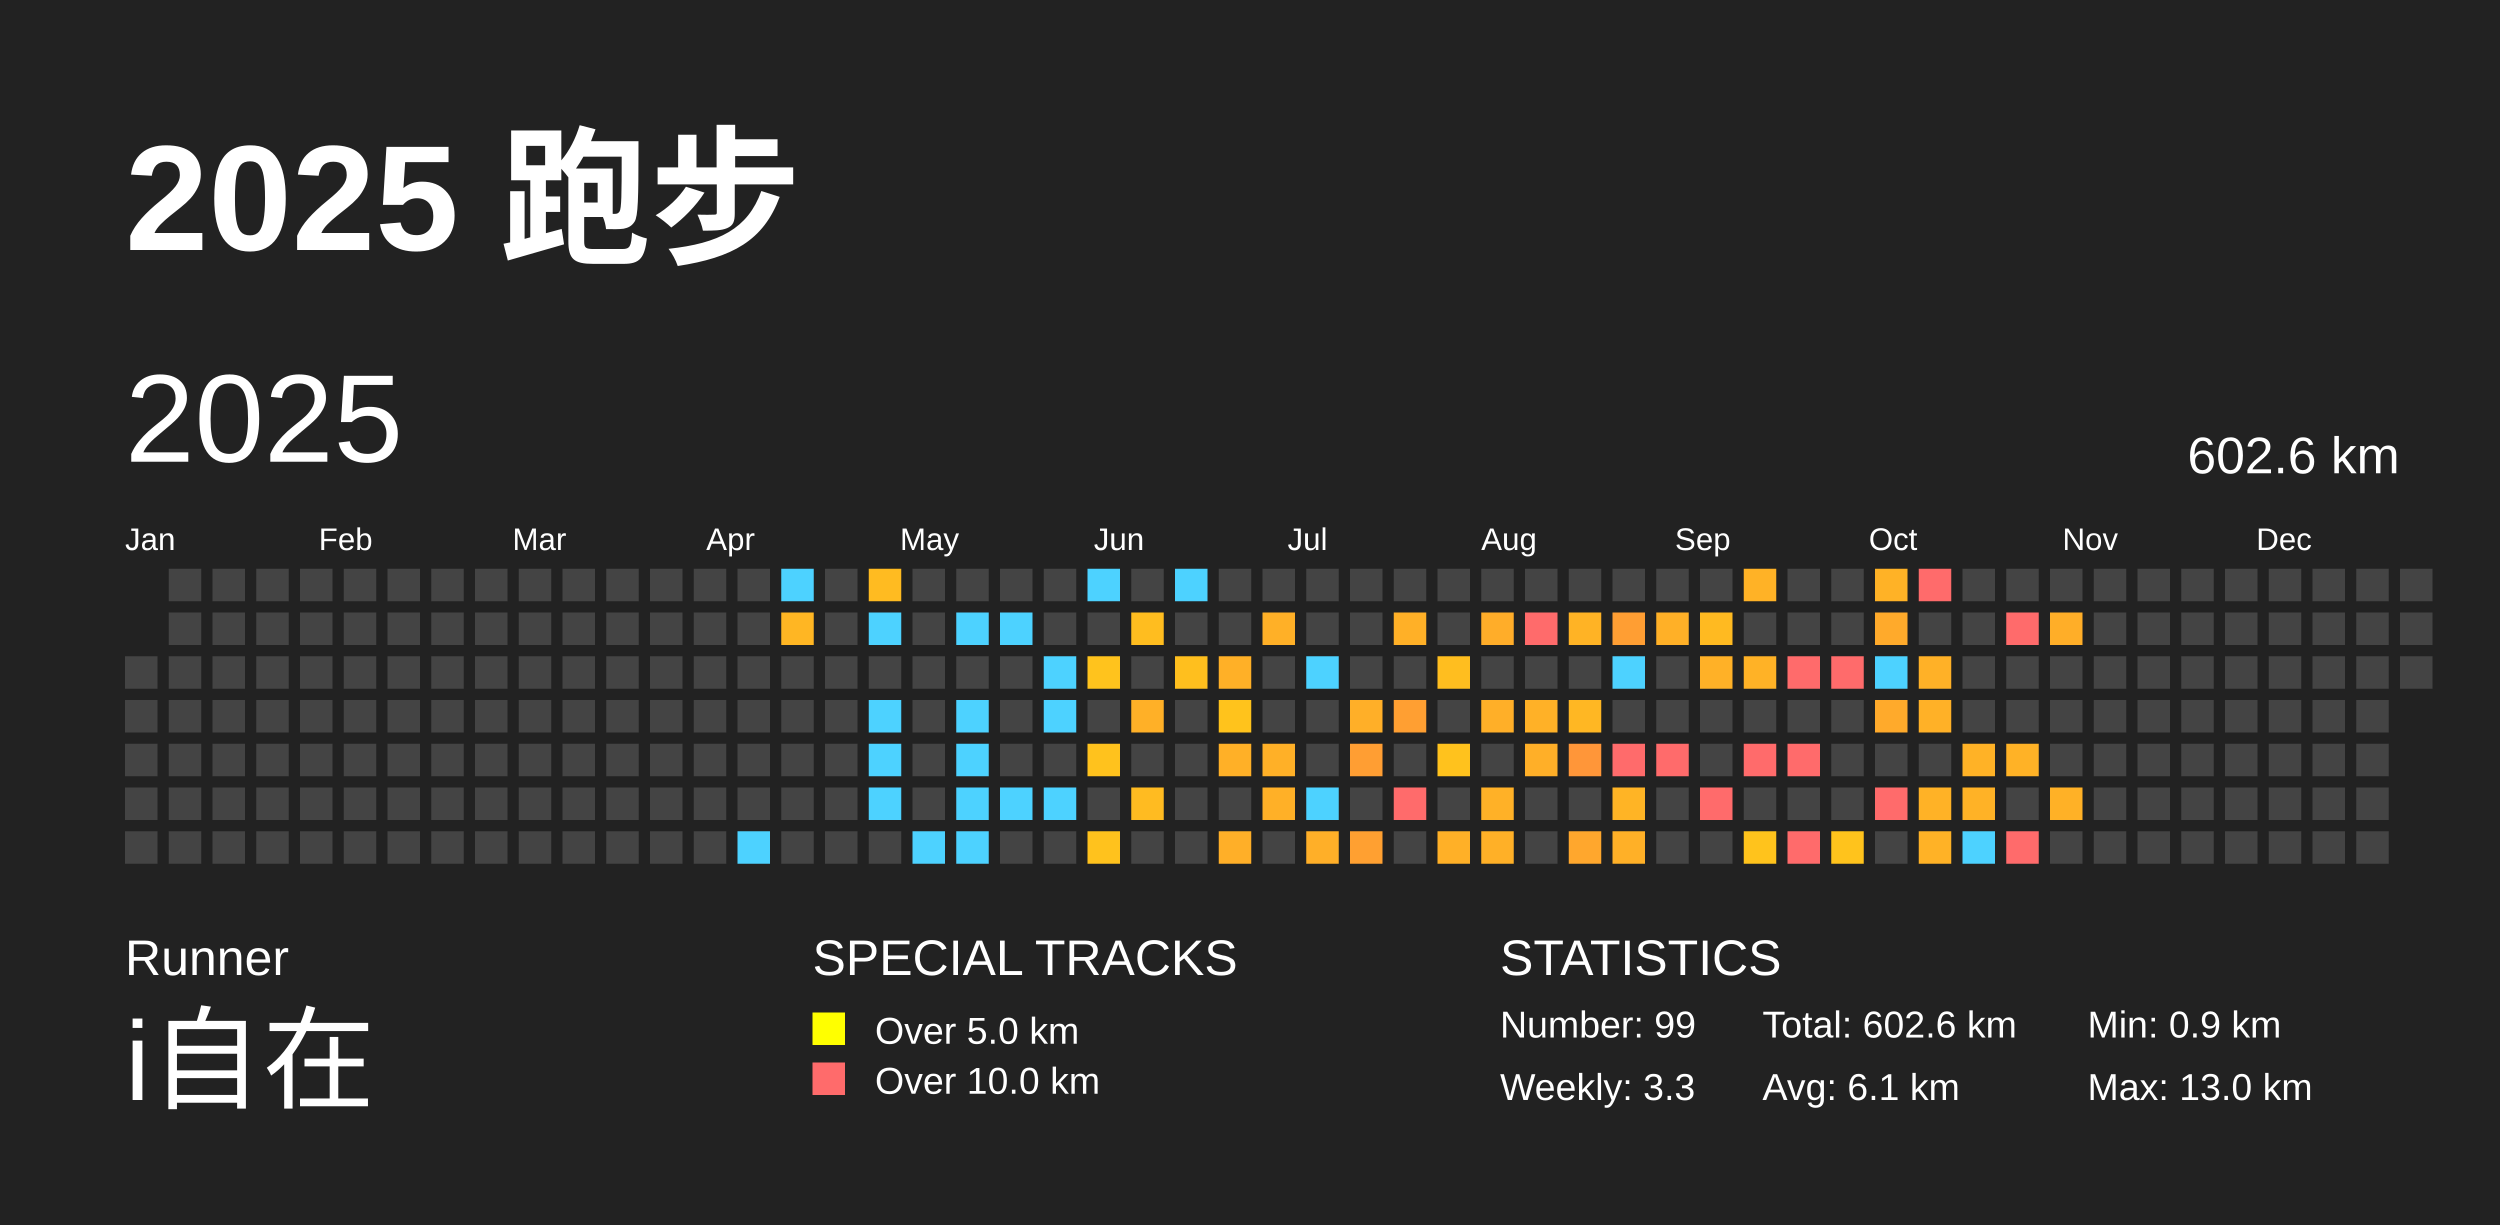
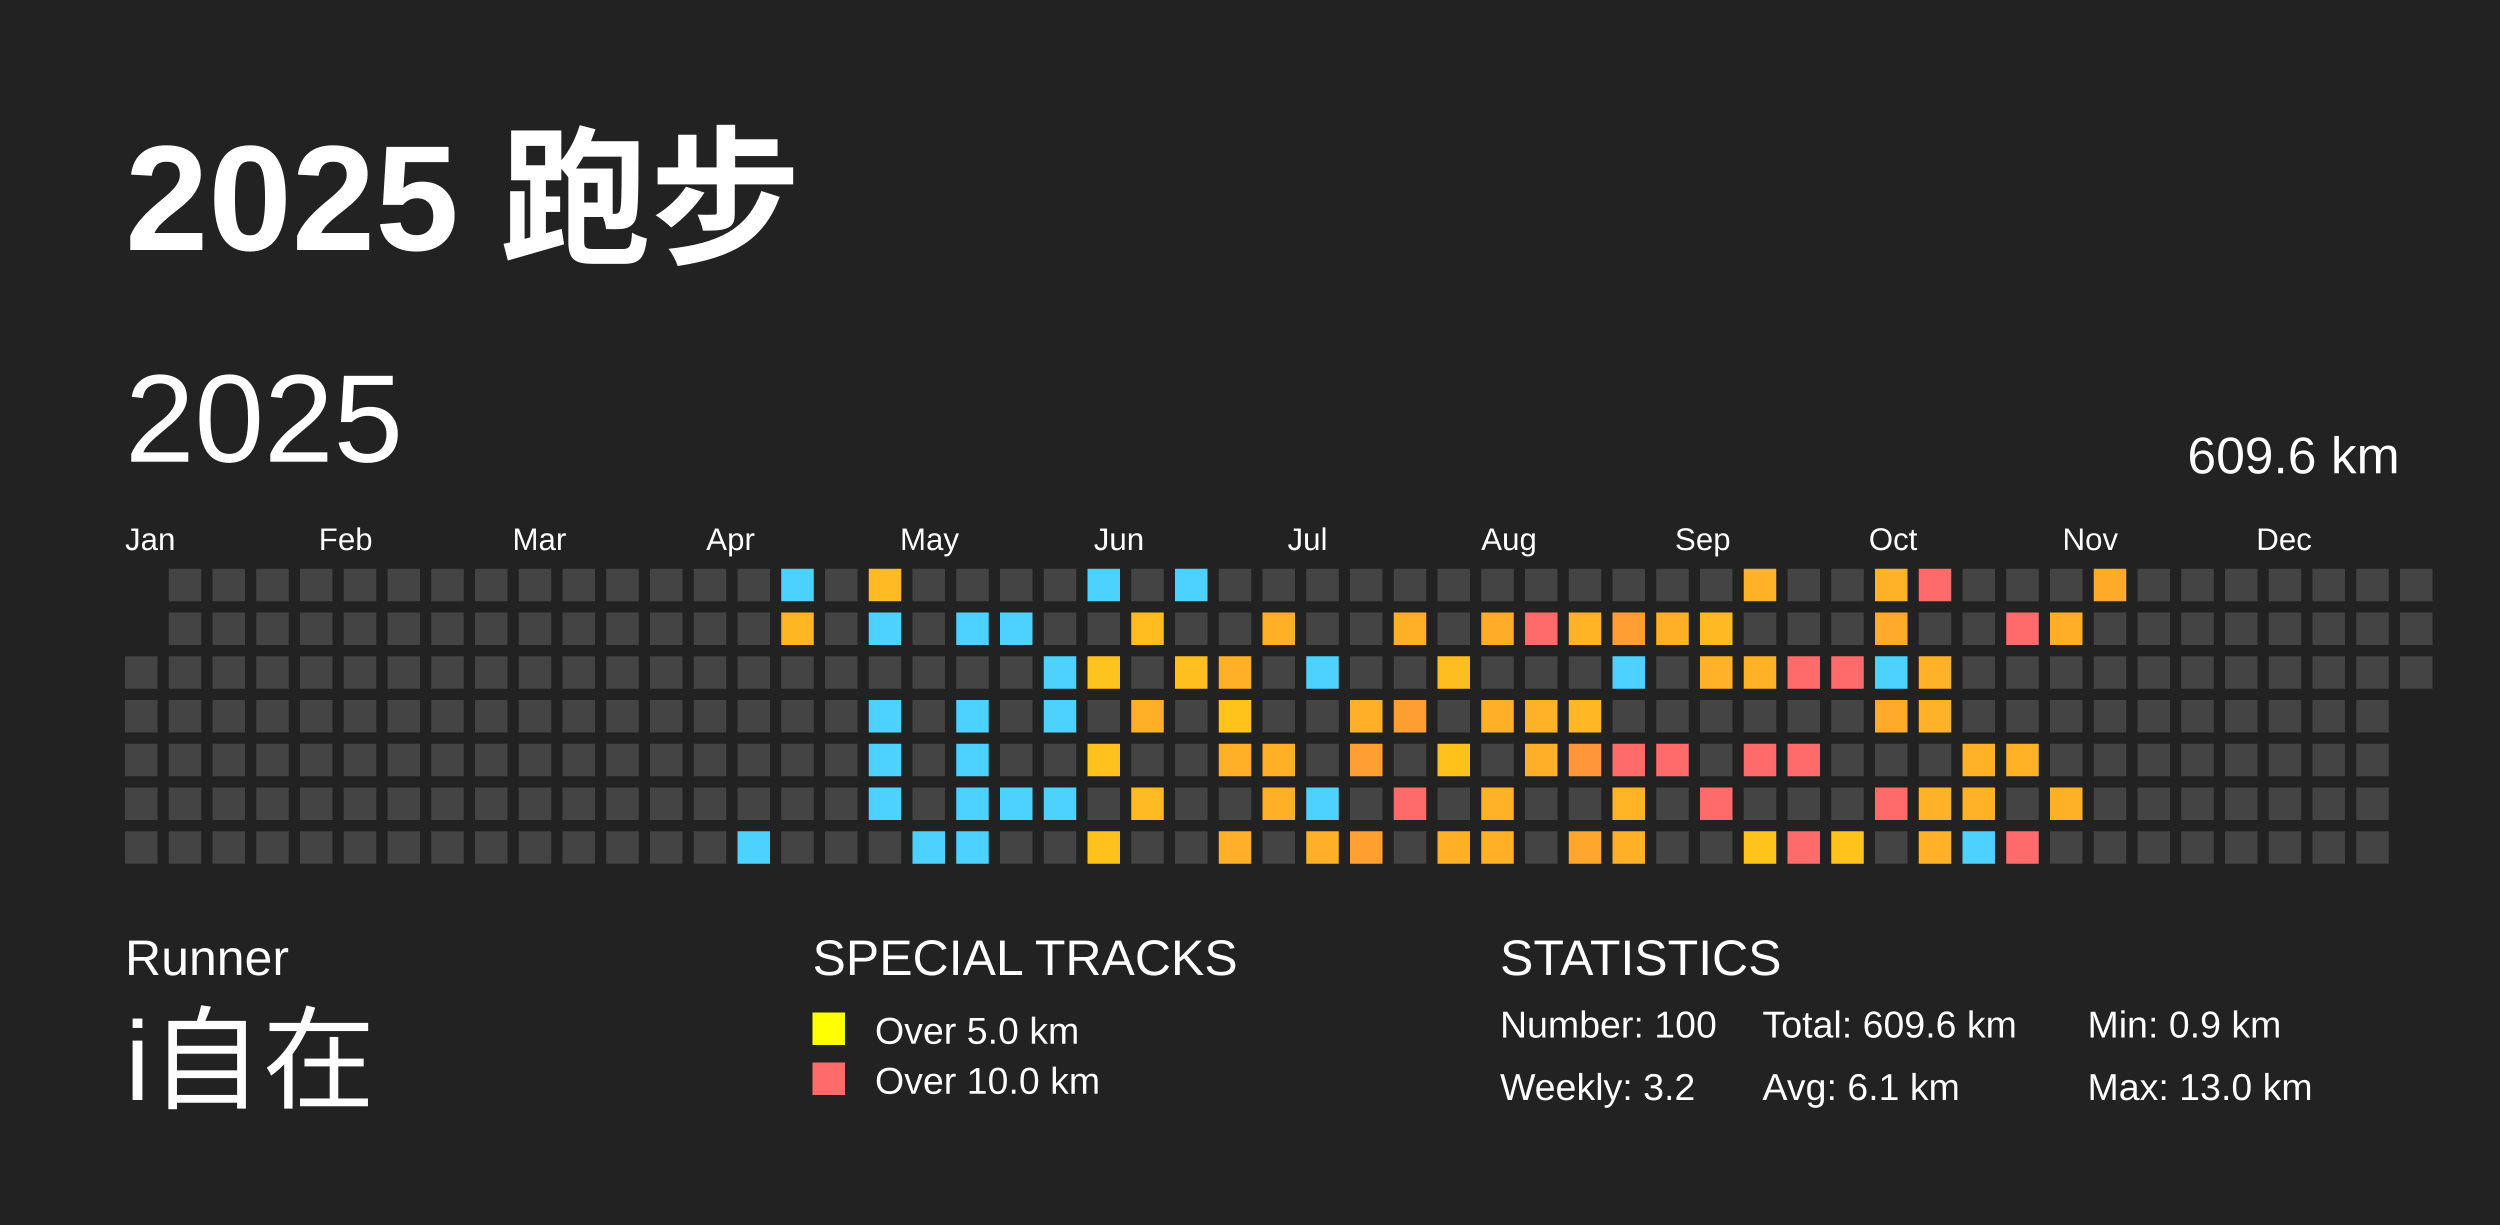
<svg xmlns="http://www.w3.org/2000/svg" baseProfile="full" height="98mm" version="1.1" viewBox="0,0,200,98" width="200mm">
  <defs />
  <rect fill="#222222" height="98" width="200" x="0" y="0" />
  <text fill="#FFFFFF" style="font-size:12px; font-family:Arial; font-weight:bold;" x="10" y="20">2025 跑步</text>
  <text fill="#FFFFFF" style="font-size:4px; font-family:Arial" x="10" y="78">Runner</text>
  <text fill="#FFFFFF" style="font-size:9px; font-family:Arial" x="10" y="88">i自在</text>
  <text fill="#FFFFFF" style="font-size:4px; font-family:Arial" x="65" y="78">SPECIAL TRACKS</text>
  <rect fill="#FFFF00" height="2.6" width="2.6" x="65" y="81" />
  <text fill="#FFFFFF" style="font-size:3px; font-family:Arial" x="70" y="83.5">Over 5.0 km</text>
  <rect fill="#FF6B6B" height="2.6" width="2.6" x="65" y="85" />
  <text fill="#FFFFFF" style="font-size:3px; font-family:Arial" x="70" y="87.5">Over 10.0 km</text>
  <text fill="#FFFFFF" style="font-size:4px; font-family:Arial" x="120" y="78">STATISTICS</text>
-   <text fill="#FFFFFF" style="font-size:3px; font-family:Arial" x="120" y="83">Number: 99</text>
-   <text fill="#FFFFFF" style="font-size:3px; font-family:Arial" x="120" y="88">Weekly: 3.3</text>
-   <text fill="#FFFFFF" style="font-size:3px; font-family:Arial" x="141" y="83">Total: 602.6 km</text>
+   <text fill="#FFFFFF" style="font-size:3px; font-family:Arial" x="120" y="83">Number: 100</text>
+   <text fill="#FFFFFF" style="font-size:3px; font-family:Arial" x="120" y="88">Weekly: 3.2</text>
+   <text fill="#FFFFFF" style="font-size:3px; font-family:Arial" x="141" y="83">Total: 609.6 km</text>
  <text fill="#FFFFFF" style="font-size:3px; font-family:Arial" x="141" y="88">Avg: 6.1 km</text>
  <text fill="#FFFFFF" style="font-size:3px; font-family:Arial" x="167" y="83">Min: 0.9 km</text>
  <text fill="#FFFFFF" style="font-size:3px; font-family:Arial" x="167" y="88">Max: 13.0 km</text>
  <text dominant-baseline="hanging" fill="#FFFFFF" style="font-size:10.0px; font-family:Arial;" x="10" y="30">2025</text>
-   <text dominant-baseline="hanging" fill="#FFFFFF" style="font-size:4.125px; font-family:Arial;" x="175" y="35">602.6 km</text>
+   <text dominant-baseline="hanging" fill="#FFFFFF" style="font-size:4.125px; font-family:Arial;" x="175" y="35">609.6 km</text>
  <text fill="#FFFFFF" style="font-size:2.5px; font-family:Arial" x="10.0" y="44">Jan</text>
  <text fill="#FFFFFF" style="font-size:2.5px; font-family:Arial" x="25.5" y="44">Feb</text>
  <text fill="#FFFFFF" style="font-size:2.5px; font-family:Arial" x="41.0" y="44">Mar</text>
  <text fill="#FFFFFF" style="font-size:2.5px; font-family:Arial" x="56.5" y="44">Apr</text>
  <text fill="#FFFFFF" style="font-size:2.5px; font-family:Arial" x="72.0" y="44">May</text>
  <text fill="#FFFFFF" style="font-size:2.5px; font-family:Arial" x="87.5" y="44">Jun</text>
  <text fill="#FFFFFF" style="font-size:2.5px; font-family:Arial" x="103.0" y="44">Jul</text>
  <text fill="#FFFFFF" style="font-size:2.5px; font-family:Arial" x="118.5" y="44">Aug</text>
  <text fill="#FFFFFF" style="font-size:2.5px; font-family:Arial" x="134.0" y="44">Sep</text>
  <text fill="#FFFFFF" style="font-size:2.5px; font-family:Arial" x="149.5" y="44">Oct</text>
  <text fill="#FFFFFF" style="font-size:2.5px; font-family:Arial" x="165.0" y="44">Nov</text>
  <text fill="#FFFFFF" style="font-size:2.5px; font-family:Arial" x="180.5" y="44">Dec</text>
  <rect fill="#444444" height="2.6" width="2.6" x="10.0" y="52.5" />
  <rect fill="#444444" height="2.6" width="2.6" x="10.0" y="56.0" />
  <rect fill="#444444" height="2.6" width="2.6" x="10.0" y="59.5" />
  <rect fill="#444444" height="2.6" width="2.6" x="10.0" y="63.0" />
  <rect fill="#444444" height="2.6" width="2.6" x="10.0" y="66.5" />
  <rect fill="#444444" height="2.6" width="2.6" x="13.5" y="45.5" />
  <rect fill="#444444" height="2.6" width="2.6" x="13.5" y="49.0" />
  <rect fill="#444444" height="2.6" width="2.6" x="13.5" y="52.5" />
  <rect fill="#444444" height="2.6" width="2.6" x="13.5" y="56.0" />
  <rect fill="#444444" height="2.6" width="2.6" x="13.5" y="59.5" />
  <rect fill="#444444" height="2.6" width="2.6" x="13.5" y="63.0" />
  <rect fill="#444444" height="2.6" width="2.6" x="13.5" y="66.5" />
  <rect fill="#444444" height="2.6" width="2.6" x="17.0" y="45.5" />
  <rect fill="#444444" height="2.6" width="2.6" x="17.0" y="49.0" />
  <rect fill="#444444" height="2.6" width="2.6" x="17.0" y="52.5" />
  <rect fill="#444444" height="2.6" width="2.6" x="17.0" y="56.0" />
  <rect fill="#444444" height="2.6" width="2.6" x="17.0" y="59.5" />
  <rect fill="#444444" height="2.6" width="2.6" x="17.0" y="63.0" />
  <rect fill="#444444" height="2.6" width="2.6" x="17.0" y="66.5" />
  <rect fill="#444444" height="2.6" width="2.6" x="20.5" y="45.5" />
  <rect fill="#444444" height="2.6" width="2.6" x="20.5" y="49.0" />
  <rect fill="#444444" height="2.6" width="2.6" x="20.5" y="52.5" />
  <rect fill="#444444" height="2.6" width="2.6" x="20.5" y="56.0" />
  <rect fill="#444444" height="2.6" width="2.6" x="20.5" y="59.5" />
  <rect fill="#444444" height="2.6" width="2.6" x="20.5" y="63.0" />
  <rect fill="#444444" height="2.6" width="2.6" x="20.5" y="66.5" />
  <rect fill="#444444" height="2.6" width="2.6" x="24.0" y="45.5" />
  <rect fill="#444444" height="2.6" width="2.6" x="24.0" y="49.0" />
  <rect fill="#444444" height="2.6" width="2.6" x="24.0" y="52.5" />
  <rect fill="#444444" height="2.6" width="2.6" x="24.0" y="56.0" />
  <rect fill="#444444" height="2.6" width="2.6" x="24.0" y="59.5" />
  <rect fill="#444444" height="2.6" width="2.6" x="24.0" y="63.0" />
  <rect fill="#444444" height="2.6" width="2.6" x="24.0" y="66.5" />
  <rect fill="#444444" height="2.6" width="2.6" x="27.5" y="45.5" />
  <rect fill="#444444" height="2.6" width="2.6" x="27.5" y="49.0" />
  <rect fill="#444444" height="2.6" width="2.6" x="27.5" y="52.5" />
  <rect fill="#444444" height="2.6" width="2.6" x="27.5" y="56.0" />
  <rect fill="#444444" height="2.6" width="2.6" x="27.5" y="59.5" />
  <rect fill="#444444" height="2.6" width="2.6" x="27.5" y="63.0" />
  <rect fill="#444444" height="2.6" width="2.6" x="27.5" y="66.5" />
  <rect fill="#444444" height="2.6" width="2.6" x="31.0" y="45.5" />
  <rect fill="#444444" height="2.6" width="2.6" x="31.0" y="49.0" />
  <rect fill="#444444" height="2.6" width="2.6" x="31.0" y="52.5" />
  <rect fill="#444444" height="2.6" width="2.6" x="31.0" y="56.0" />
  <rect fill="#444444" height="2.6" width="2.6" x="31.0" y="59.5" />
  <rect fill="#444444" height="2.6" width="2.6" x="31.0" y="63.0" />
  <rect fill="#444444" height="2.6" width="2.6" x="31.0" y="66.5" />
  <rect fill="#444444" height="2.6" width="2.6" x="34.5" y="45.5" />
  <rect fill="#444444" height="2.6" width="2.6" x="34.5" y="49.0" />
  <rect fill="#444444" height="2.6" width="2.6" x="34.5" y="52.5" />
  <rect fill="#444444" height="2.6" width="2.6" x="34.5" y="56.0" />
  <rect fill="#444444" height="2.6" width="2.6" x="34.5" y="59.5" />
  <rect fill="#444444" height="2.6" width="2.6" x="34.5" y="63.0" />
  <rect fill="#444444" height="2.6" width="2.6" x="34.5" y="66.5" />
  <rect fill="#444444" height="2.6" width="2.6" x="38.0" y="45.5" />
  <rect fill="#444444" height="2.6" width="2.6" x="38.0" y="49.0" />
  <rect fill="#444444" height="2.6" width="2.6" x="38.0" y="52.5" />
  <rect fill="#444444" height="2.6" width="2.6" x="38.0" y="56.0" />
  <rect fill="#444444" height="2.6" width="2.6" x="38.0" y="59.5" />
  <rect fill="#444444" height="2.6" width="2.6" x="38.0" y="63.0" />
  <rect fill="#444444" height="2.6" width="2.6" x="38.0" y="66.5" />
  <rect fill="#444444" height="2.6" width="2.6" x="41.5" y="45.5" />
  <rect fill="#444444" height="2.6" width="2.6" x="41.5" y="49.0" />
  <rect fill="#444444" height="2.6" width="2.6" x="41.5" y="52.5" />
  <rect fill="#444444" height="2.6" width="2.6" x="41.5" y="56.0" />
  <rect fill="#444444" height="2.6" width="2.6" x="41.5" y="59.5" />
  <rect fill="#444444" height="2.6" width="2.6" x="41.5" y="63.0" />
  <rect fill="#444444" height="2.6" width="2.6" x="41.5" y="66.5" />
  <rect fill="#444444" height="2.6" width="2.6" x="45.0" y="45.5" />
  <rect fill="#444444" height="2.6" width="2.6" x="45.0" y="49.0" />
  <rect fill="#444444" height="2.6" width="2.6" x="45.0" y="52.5" />
  <rect fill="#444444" height="2.6" width="2.6" x="45.0" y="56.0" />
  <rect fill="#444444" height="2.6" width="2.6" x="45.0" y="59.5" />
  <rect fill="#444444" height="2.6" width="2.6" x="45.0" y="63.0" />
  <rect fill="#444444" height="2.6" width="2.6" x="45.0" y="66.5" />
  <rect fill="#444444" height="2.6" width="2.6" x="48.5" y="45.5" />
  <rect fill="#444444" height="2.6" width="2.6" x="48.5" y="49.0" />
  <rect fill="#444444" height="2.6" width="2.6" x="48.5" y="52.5" />
  <rect fill="#444444" height="2.6" width="2.6" x="48.5" y="56.0" />
  <rect fill="#444444" height="2.6" width="2.6" x="48.5" y="59.5" />
  <rect fill="#444444" height="2.6" width="2.6" x="48.5" y="63.0" />
  <rect fill="#444444" height="2.6" width="2.6" x="48.5" y="66.5" />
  <rect fill="#444444" height="2.6" width="2.6" x="52.0" y="45.5" />
  <rect fill="#444444" height="2.6" width="2.6" x="52.0" y="49.0" />
  <rect fill="#444444" height="2.6" width="2.6" x="52.0" y="52.5" />
  <rect fill="#444444" height="2.6" width="2.6" x="52.0" y="56.0" />
  <rect fill="#444444" height="2.6" width="2.6" x="52.0" y="59.5" />
  <rect fill="#444444" height="2.6" width="2.6" x="52.0" y="63.0" />
  <rect fill="#444444" height="2.6" width="2.6" x="52.0" y="66.5" />
  <rect fill="#444444" height="2.6" width="2.6" x="55.5" y="45.5" />
  <rect fill="#444444" height="2.6" width="2.6" x="55.5" y="49.0" />
  <rect fill="#444444" height="2.6" width="2.6" x="55.5" y="52.5" />
  <rect fill="#444444" height="2.6" width="2.6" x="55.5" y="56.0" />
  <rect fill="#444444" height="2.6" width="2.6" x="55.5" y="59.5" />
  <rect fill="#444444" height="2.6" width="2.6" x="55.5" y="63.0" />
  <rect fill="#444444" height="2.6" width="2.6" x="55.5" y="66.5" />
  <rect fill="#444444" height="2.6" width="2.6" x="59.0" y="45.5" />
  <rect fill="#444444" height="2.6" width="2.6" x="59.0" y="49.0" />
  <rect fill="#444444" height="2.6" width="2.6" x="59.0" y="52.5" />
  <rect fill="#444444" height="2.6" width="2.6" x="59.0" y="56.0" />
  <rect fill="#444444" height="2.6" width="2.6" x="59.0" y="59.5" />
  <rect fill="#444444" height="2.6" width="2.6" x="59.0" y="63.0" />
  <rect fill="#4dd2ff" height="2.6" width="2.6" x="59.0" y="66.5" />
  <rect fill="#4dd2ff" height="2.6" width="2.6" x="62.5" y="45.5" />
  <rect fill="#ffb623" height="2.6" width="2.6" x="62.5" y="49.0" />
  <rect fill="#444444" height="2.6" width="2.6" x="62.5" y="52.5" />
  <rect fill="#444444" height="2.6" width="2.6" x="62.5" y="56.0" />
  <rect fill="#444444" height="2.6" width="2.6" x="62.5" y="59.5" />
  <rect fill="#444444" height="2.6" width="2.6" x="62.5" y="63.0" />
  <rect fill="#444444" height="2.6" width="2.6" x="62.5" y="66.5" />
  <rect fill="#444444" height="2.6" width="2.6" x="66.0" y="45.5" />
  <rect fill="#444444" height="2.6" width="2.6" x="66.0" y="49.0" />
  <rect fill="#444444" height="2.6" width="2.6" x="66.0" y="52.5" />
  <rect fill="#444444" height="2.6" width="2.6" x="66.0" y="56.0" />
  <rect fill="#444444" height="2.6" width="2.6" x="66.0" y="59.5" />
  <rect fill="#444444" height="2.6" width="2.6" x="66.0" y="63.0" />
  <rect fill="#444444" height="2.6" width="2.6" x="66.0" y="66.5" />
  <rect fill="#ffbb21" height="2.6" width="2.6" x="69.5" y="45.5" />
  <rect fill="#4dd2ff" height="2.6" width="2.6" x="69.5" y="49.0" />
  <rect fill="#444444" height="2.6" width="2.6" x="69.5" y="52.5" />
  <rect fill="#4dd2ff" height="2.6" width="2.6" x="69.5" y="56.0" />
  <rect fill="#4dd2ff" height="2.6" width="2.6" x="69.5" y="59.5" />
  <rect fill="#4dd2ff" height="2.6" width="2.6" x="69.5" y="63.0" />
  <rect fill="#444444" height="2.6" width="2.6" x="69.5" y="66.5" />
  <rect fill="#444444" height="2.6" width="2.6" x="73.0" y="45.5" />
  <rect fill="#444444" height="2.6" width="2.6" x="73.0" y="49.0" />
  <rect fill="#444444" height="2.6" width="2.6" x="73.0" y="52.5" />
  <rect fill="#444444" height="2.6" width="2.6" x="73.0" y="56.0" />
  <rect fill="#444444" height="2.6" width="2.6" x="73.0" y="59.5" />
  <rect fill="#444444" height="2.6" width="2.6" x="73.0" y="63.0" />
  <rect fill="#4dd2ff" height="2.6" width="2.6" x="73.0" y="66.5" />
  <rect fill="#444444" height="2.6" width="2.6" x="76.5" y="45.5" />
  <rect fill="#4dd2ff" height="2.6" width="2.6" x="76.5" y="49.0" />
  <rect fill="#444444" height="2.6" width="2.6" x="76.5" y="52.5" />
  <rect fill="#4dd2ff" height="2.6" width="2.6" x="76.5" y="56.0" />
  <rect fill="#4dd2ff" height="2.6" width="2.6" x="76.5" y="59.5" />
  <rect fill="#4dd2ff" height="2.6" width="2.6" x="76.5" y="63.0" />
  <rect fill="#4dd2ff" height="2.6" width="2.6" x="76.5" y="66.5" />
  <rect fill="#444444" height="2.6" width="2.6" x="80.0" y="45.5" />
  <rect fill="#4dd2ff" height="2.6" width="2.6" x="80.0" y="49.0" />
  <rect fill="#444444" height="2.6" width="2.6" x="80.0" y="52.5" />
  <rect fill="#444444" height="2.6" width="2.6" x="80.0" y="56.0" />
  <rect fill="#444444" height="2.6" width="2.6" x="80.0" y="59.5" />
  <rect fill="#4dd2ff" height="2.6" width="2.6" x="80.0" y="63.0" />
  <rect fill="#444444" height="2.6" width="2.6" x="80.0" y="66.5" />
  <rect fill="#444444" height="2.6" width="2.6" x="83.5" y="45.5" />
  <rect fill="#444444" height="2.6" width="2.6" x="83.5" y="49.0" />
  <rect fill="#4dd2ff" height="2.6" width="2.6" x="83.5" y="52.5" />
  <rect fill="#4dd2ff" height="2.6" width="2.6" x="83.5" y="56.0" />
  <rect fill="#444444" height="2.6" width="2.6" x="83.5" y="59.5" />
  <rect fill="#4dd2ff" height="2.6" width="2.6" x="83.5" y="63.0" />
  <rect fill="#444444" height="2.6" width="2.6" x="83.5" y="66.5" />
  <rect fill="#4dd2ff" height="2.6" width="2.6" x="87.0" y="45.5" />
  <rect fill="#444444" height="2.6" width="2.6" x="87.0" y="49.0" />
  <rect fill="#ffc31d" height="2.6" width="2.6" x="87.0" y="52.5" />
  <rect fill="#444444" height="2.6" width="2.6" x="87.0" y="56.0" />
  <rect fill="#ffc21d" height="2.6" width="2.6" x="87.0" y="59.5" />
  <rect fill="#444444" height="2.6" width="2.6" x="87.0" y="63.0" />
  <rect fill="#ffc21d" height="2.6" width="2.6" x="87.0" y="66.5" />
  <rect fill="#444444" height="2.6" width="2.6" x="90.5" y="45.5" />
  <rect fill="#ffbd1f" height="2.6" width="2.6" x="90.5" y="49.0" />
  <rect fill="#444444" height="2.6" width="2.6" x="90.5" y="52.5" />
  <rect fill="#ffb027" height="2.6" width="2.6" x="90.5" y="56.0" />
  <rect fill="#444444" height="2.6" width="2.6" x="90.5" y="59.5" />
  <rect fill="#ffbb21" height="2.6" width="2.6" x="90.5" y="63.0" />
  <rect fill="#444444" height="2.6" width="2.6" x="90.5" y="66.5" />
  <rect fill="#4dd2ff" height="2.6" width="2.6" x="94.0" y="45.5" />
  <rect fill="#444444" height="2.6" width="2.6" x="94.0" y="49.0" />
  <rect fill="#ffbf1e" height="2.6" width="2.6" x="94.0" y="52.5" />
  <rect fill="#444444" height="2.6" width="2.6" x="94.0" y="56.0" />
  <rect fill="#444444" height="2.6" width="2.6" x="94.0" y="59.5" />
  <rect fill="#444444" height="2.6" width="2.6" x="94.0" y="63.0" />
  <rect fill="#444444" height="2.6" width="2.6" x="94.0" y="66.5" />
  <rect fill="#444444" height="2.6" width="2.6" x="97.5" y="45.5" />
  <rect fill="#444444" height="2.6" width="2.6" x="97.5" y="49.0" />
  <rect fill="#ffb027" height="2.6" width="2.6" x="97.5" y="52.5" />
  <rect fill="#ffc31c" height="2.6" width="2.6" x="97.5" y="56.0" />
  <rect fill="#ffb027" height="2.6" width="2.6" x="97.5" y="59.5" />
  <rect fill="#444444" height="2.6" width="2.6" x="97.5" y="63.0" />
  <rect fill="#ffaf28" height="2.6" width="2.6" x="97.5" y="66.5" />
  <rect fill="#444444" height="2.6" width="2.6" x="101.0" y="45.5" />
  <rect fill="#ffb027" height="2.6" width="2.6" x="101.0" y="49.0" />
  <rect fill="#444444" height="2.6" width="2.6" x="101.0" y="52.5" />
  <rect fill="#444444" height="2.6" width="2.6" x="101.0" y="56.0" />
  <rect fill="#ffb027" height="2.6" width="2.6" x="101.0" y="59.5" />
  <rect fill="#ffb027" height="2.6" width="2.6" x="101.0" y="63.0" />
  <rect fill="#444444" height="2.6" width="2.6" x="101.0" y="66.5" />
  <rect fill="#444444" height="2.6" width="2.6" x="104.5" y="45.5" />
  <rect fill="#444444" height="2.6" width="2.6" x="104.5" y="49.0" />
  <rect fill="#4dd2ff" height="2.6" width="2.6" x="104.5" y="52.5" />
  <rect fill="#444444" height="2.6" width="2.6" x="104.5" y="56.0" />
  <rect fill="#444444" height="2.6" width="2.6" x="104.5" y="59.5" />
  <rect fill="#4dd2ff" height="2.6" width="2.6" x="104.5" y="63.0" />
  <rect fill="#ffaf28" height="2.6" width="2.6" x="104.5" y="66.5" />
  <rect fill="#444444" height="2.6" width="2.6" x="108.0" y="45.5" />
  <rect fill="#444444" height="2.6" width="2.6" x="108.0" y="49.0" />
  <rect fill="#444444" height="2.6" width="2.6" x="108.0" y="52.5" />
  <rect fill="#ffaf28" height="2.6" width="2.6" x="108.0" y="56.0" />
  <rect fill="#ff9e33" height="2.6" width="2.6" x="108.0" y="59.5" />
  <rect fill="#444444" height="2.6" width="2.6" x="108.0" y="63.0" />
  <rect fill="#ffa031" height="2.6" width="2.6" x="108.0" y="66.5" />
  <rect fill="#444444" height="2.6" width="2.6" x="111.5" y="45.5" />
  <rect fill="#ffb027" height="2.6" width="2.6" x="111.5" y="49.0" />
  <rect fill="#444444" height="2.6" width="2.6" x="111.5" y="52.5" />
  <rect fill="#ff9f32" height="2.6" width="2.6" x="111.5" y="56.0" />
  <rect fill="#444444" height="2.6" width="2.6" x="111.5" y="59.5" />
  <rect fill="#FF6B6B" height="2.6" width="2.6" x="111.5" y="63.0" />
  <rect fill="#444444" height="2.6" width="2.6" x="111.5" y="66.5" />
  <rect fill="#444444" height="2.6" width="2.6" x="115.0" y="45.5" />
  <rect fill="#444444" height="2.6" width="2.6" x="115.0" y="49.0" />
  <rect fill="#ffbe1f" height="2.6" width="2.6" x="115.0" y="52.5" />
  <rect fill="#444444" height="2.6" width="2.6" x="115.0" y="56.0" />
  <rect fill="#ffc21d" height="2.6" width="2.6" x="115.0" y="59.5" />
  <rect fill="#444444" height="2.6" width="2.6" x="115.0" y="63.0" />
  <rect fill="#ffb027" height="2.6" width="2.6" x="115.0" y="66.5" />
  <rect fill="#444444" height="2.6" width="2.6" x="118.5" y="45.5" />
  <rect fill="#ffad29" height="2.6" width="2.6" x="118.5" y="49.0" />
  <rect fill="#444444" height="2.6" width="2.6" x="118.5" y="52.5" />
  <rect fill="#ffaf28" height="2.6" width="2.6" x="118.5" y="56.0" />
  <rect fill="#444444" height="2.6" width="2.6" x="118.5" y="59.5" />
  <rect fill="#ffb127" height="2.6" width="2.6" x="118.5" y="63.0" />
  <rect fill="#ffb027" height="2.6" width="2.6" x="118.5" y="66.5" />
  <rect fill="#444444" height="2.6" width="2.6" x="122.0" y="45.5" />
  <rect fill="#FF6B6B" height="2.6" width="2.6" x="122.0" y="49.0" />
  <rect fill="#444444" height="2.6" width="2.6" x="122.0" y="52.5" />
  <rect fill="#ffb127" height="2.6" width="2.6" x="122.0" y="56.0" />
  <rect fill="#ffaf28" height="2.6" width="2.6" x="122.0" y="59.5" />
  <rect fill="#444444" height="2.6" width="2.6" x="122.0" y="63.0" />
  <rect fill="#444444" height="2.6" width="2.6" x="122.0" y="66.5" />
  <rect fill="#444444" height="2.6" width="2.6" x="125.5" y="45.5" />
  <rect fill="#ffb325" height="2.6" width="2.6" x="125.5" y="49.0" />
  <rect fill="#444444" height="2.6" width="2.6" x="125.5" y="52.5" />
  <rect fill="#ffb723" height="2.6" width="2.6" x="125.5" y="56.0" />
  <rect fill="#ff9639" height="2.6" width="2.6" x="125.5" y="59.5" />
  <rect fill="#444444" height="2.6" width="2.6" x="125.5" y="63.0" />
  <rect fill="#ffa72d" height="2.6" width="2.6" x="125.5" y="66.5" />
  <rect fill="#444444" height="2.6" width="2.6" x="129.0" y="45.5" />
  <rect fill="#ff9e33" height="2.6" width="2.6" x="129.0" y="49.0" />
  <rect fill="#4dd2ff" height="2.6" width="2.6" x="129.0" y="52.5" />
  <rect fill="#444444" height="2.6" width="2.6" x="129.0" y="56.0" />
  <rect fill="#FF6B6B" height="2.6" width="2.6" x="129.0" y="59.5" />
  <rect fill="#ffb425" height="2.6" width="2.6" x="129.0" y="63.0" />
  <rect fill="#ffb027" height="2.6" width="2.6" x="129.0" y="66.5" />
  <rect fill="#444444" height="2.6" width="2.6" x="132.5" y="45.5" />
  <rect fill="#ffb027" height="2.6" width="2.6" x="132.5" y="49.0" />
  <rect fill="#444444" height="2.6" width="2.6" x="132.5" y="52.5" />
  <rect fill="#444444" height="2.6" width="2.6" x="132.5" y="56.0" />
  <rect fill="#FF6B6B" height="2.6" width="2.6" x="132.5" y="59.5" />
  <rect fill="#444444" height="2.6" width="2.6" x="132.5" y="63.0" />
  <rect fill="#444444" height="2.6" width="2.6" x="132.5" y="66.5" />
  <rect fill="#444444" height="2.6" width="2.6" x="136.0" y="45.5" />
  <rect fill="#ffba21" height="2.6" width="2.6" x="136.0" y="49.0" />
  <rect fill="#ffb127" height="2.6" width="2.6" x="136.0" y="52.5" />
  <rect fill="#444444" height="2.6" width="2.6" x="136.0" y="56.0" />
  <rect fill="#444444" height="2.6" width="2.6" x="136.0" y="59.5" />
  <rect fill="#FF6B6B" height="2.6" width="2.6" x="136.0" y="63.0" />
  <rect fill="#444444" height="2.6" width="2.6" x="136.0" y="66.5" />
  <rect fill="#ffb226" height="2.6" width="2.6" x="139.5" y="45.5" />
  <rect fill="#444444" height="2.6" width="2.6" x="139.5" y="49.0" />
  <rect fill="#ffb226" height="2.6" width="2.6" x="139.5" y="52.5" />
  <rect fill="#444444" height="2.6" width="2.6" x="139.5" y="56.0" />
  <rect fill="#FF6B6B" height="2.6" width="2.6" x="139.5" y="59.5" />
  <rect fill="#444444" height="2.6" width="2.6" x="139.5" y="63.0" />
  <rect fill="#ffc31c" height="2.6" width="2.6" x="139.5" y="66.5" />
  <rect fill="#444444" height="2.6" width="2.6" x="143.0" y="45.5" />
  <rect fill="#444444" height="2.6" width="2.6" x="143.0" y="49.0" />
  <rect fill="#FF6B6B" height="2.6" width="2.6" x="143.0" y="52.5" />
  <rect fill="#444444" height="2.6" width="2.6" x="143.0" y="56.0" />
  <rect fill="#FF6B6B" height="2.6" width="2.6" x="143.0" y="59.5" />
  <rect fill="#444444" height="2.6" width="2.6" x="143.0" y="63.0" />
  <rect fill="#FF6B6B" height="2.6" width="2.6" x="143.0" y="66.5" />
  <rect fill="#444444" height="2.6" width="2.6" x="146.5" y="45.5" />
  <rect fill="#444444" height="2.6" width="2.6" x="146.5" y="49.0" />
  <rect fill="#FF6B6B" height="2.6" width="2.6" x="146.5" y="52.5" />
  <rect fill="#444444" height="2.6" width="2.6" x="146.5" y="56.0" />
  <rect fill="#444444" height="2.6" width="2.6" x="146.5" y="59.5" />
  <rect fill="#444444" height="2.6" width="2.6" x="146.5" y="63.0" />
  <rect fill="#ffc31c" height="2.6" width="2.6" x="146.5" y="66.5" />
  <rect fill="#ffb226" height="2.6" width="2.6" x="150.0" y="45.5" />
  <rect fill="#ffaa2b" height="2.6" width="2.6" x="150.0" y="49.0" />
  <rect fill="#4dd2ff" height="2.6" width="2.6" x="150.0" y="52.5" />
  <rect fill="#ffaa2b" height="2.6" width="2.6" x="150.0" y="56.0" />
  <rect fill="#444444" height="2.6" width="2.6" x="150.0" y="59.5" />
  <rect fill="#FF6B6B" height="2.6" width="2.6" x="150.0" y="63.0" />
  <rect fill="#444444" height="2.6" width="2.6" x="150.0" y="66.5" />
  <rect fill="#FF6B6B" height="2.6" width="2.6" x="153.5" y="45.5" />
  <rect fill="#444444" height="2.6" width="2.6" x="153.5" y="49.0" />
  <rect fill="#ffb127" height="2.6" width="2.6" x="153.5" y="52.5" />
  <rect fill="#ffb127" height="2.6" width="2.6" x="153.5" y="56.0" />
  <rect fill="#444444" height="2.6" width="2.6" x="153.5" y="59.5" />
  <rect fill="#ffb226" height="2.6" width="2.6" x="153.5" y="63.0" />
  <rect fill="#ffb226" height="2.6" width="2.6" x="153.5" y="66.5" />
  <rect fill="#444444" height="2.6" width="2.6" x="157.0" y="45.5" />
  <rect fill="#444444" height="2.6" width="2.6" x="157.0" y="49.0" />
  <rect fill="#444444" height="2.6" width="2.6" x="157.0" y="52.5" />
  <rect fill="#444444" height="2.6" width="2.6" x="157.0" y="56.0" />
  <rect fill="#ffb226" height="2.6" width="2.6" x="157.0" y="59.5" />
  <rect fill="#ffb226" height="2.6" width="2.6" x="157.0" y="63.0" />
  <rect fill="#4dd2ff" height="2.6" width="2.6" x="157.0" y="66.5" />
  <rect fill="#444444" height="2.6" width="2.6" x="160.5" y="45.5" />
  <rect fill="#FF6B6B" height="2.6" width="2.6" x="160.5" y="49.0" />
  <rect fill="#444444" height="2.6" width="2.6" x="160.5" y="52.5" />
  <rect fill="#444444" height="2.6" width="2.6" x="160.5" y="56.0" />
  <rect fill="#ffb226" height="2.6" width="2.6" x="160.5" y="59.5" />
  <rect fill="#444444" height="2.6" width="2.6" x="160.5" y="63.0" />
  <rect fill="#FF6B6B" height="2.6" width="2.6" x="160.5" y="66.5" />
  <rect fill="#444444" height="2.6" width="2.6" x="164.0" y="45.5" />
  <rect fill="#ffae28" height="2.6" width="2.6" x="164.0" y="49.0" />
  <rect fill="#444444" height="2.6" width="2.6" x="164.0" y="52.5" />
  <rect fill="#444444" height="2.6" width="2.6" x="164.0" y="56.0" />
  <rect fill="#444444" height="2.6" width="2.6" x="164.0" y="59.5" />
  <rect fill="#ffb126" height="2.6" width="2.6" x="164.0" y="63.0" />
  <rect fill="#444444" height="2.6" width="2.6" x="164.0" y="66.5" />
-   <rect fill="#444444" height="2.6" width="2.6" x="167.5" y="45.5" />
+   <rect fill="#ffab2a" height="2.6" width="2.6" x="167.5" y="45.5" />
  <rect fill="#444444" height="2.6" width="2.6" x="167.5" y="49.0" />
  <rect fill="#444444" height="2.6" width="2.6" x="167.5" y="52.5" />
  <rect fill="#444444" height="2.6" width="2.6" x="167.5" y="56.0" />
  <rect fill="#444444" height="2.6" width="2.6" x="167.5" y="59.5" />
  <rect fill="#444444" height="2.6" width="2.6" x="167.5" y="63.0" />
  <rect fill="#444444" height="2.6" width="2.6" x="167.5" y="66.5" />
  <rect fill="#444444" height="2.6" width="2.6" x="171.0" y="45.5" />
  <rect fill="#444444" height="2.6" width="2.6" x="171.0" y="49.0" />
  <rect fill="#444444" height="2.6" width="2.6" x="171.0" y="52.5" />
  <rect fill="#444444" height="2.6" width="2.6" x="171.0" y="56.0" />
  <rect fill="#444444" height="2.6" width="2.6" x="171.0" y="59.5" />
  <rect fill="#444444" height="2.6" width="2.6" x="171.0" y="63.0" />
  <rect fill="#444444" height="2.6" width="2.6" x="171.0" y="66.5" />
  <rect fill="#444444" height="2.6" width="2.6" x="174.5" y="45.5" />
  <rect fill="#444444" height="2.6" width="2.6" x="174.5" y="49.0" />
  <rect fill="#444444" height="2.6" width="2.6" x="174.5" y="52.5" />
  <rect fill="#444444" height="2.6" width="2.6" x="174.5" y="56.0" />
  <rect fill="#444444" height="2.6" width="2.6" x="174.5" y="59.5" />
  <rect fill="#444444" height="2.6" width="2.6" x="174.5" y="63.0" />
  <rect fill="#444444" height="2.6" width="2.6" x="174.5" y="66.5" />
  <rect fill="#444444" height="2.6" width="2.6" x="178.0" y="45.5" />
  <rect fill="#444444" height="2.6" width="2.6" x="178.0" y="49.0" />
  <rect fill="#444444" height="2.6" width="2.6" x="178.0" y="52.5" />
  <rect fill="#444444" height="2.6" width="2.6" x="178.0" y="56.0" />
  <rect fill="#444444" height="2.6" width="2.6" x="178.0" y="59.5" />
  <rect fill="#444444" height="2.6" width="2.6" x="178.0" y="63.0" />
  <rect fill="#444444" height="2.6" width="2.6" x="178.0" y="66.5" />
  <rect fill="#444444" height="2.6" width="2.6" x="181.5" y="45.5" />
  <rect fill="#444444" height="2.6" width="2.6" x="181.5" y="49.0" />
  <rect fill="#444444" height="2.6" width="2.6" x="181.5" y="52.5" />
  <rect fill="#444444" height="2.6" width="2.6" x="181.5" y="56.0" />
  <rect fill="#444444" height="2.6" width="2.6" x="181.5" y="59.5" />
  <rect fill="#444444" height="2.6" width="2.6" x="181.5" y="63.0" />
  <rect fill="#444444" height="2.6" width="2.6" x="181.5" y="66.5" />
  <rect fill="#444444" height="2.6" width="2.6" x="185.0" y="45.5" />
  <rect fill="#444444" height="2.6" width="2.6" x="185.0" y="49.0" />
  <rect fill="#444444" height="2.6" width="2.6" x="185.0" y="52.5" />
  <rect fill="#444444" height="2.6" width="2.6" x="185.0" y="56.0" />
  <rect fill="#444444" height="2.6" width="2.6" x="185.0" y="59.5" />
  <rect fill="#444444" height="2.6" width="2.6" x="185.0" y="63.0" />
  <rect fill="#444444" height="2.6" width="2.6" x="185.0" y="66.5" />
  <rect fill="#444444" height="2.6" width="2.6" x="188.5" y="45.5" />
  <rect fill="#444444" height="2.6" width="2.6" x="188.5" y="49.0" />
  <rect fill="#444444" height="2.6" width="2.6" x="188.5" y="52.5" />
  <rect fill="#444444" height="2.6" width="2.6" x="188.5" y="56.0" />
  <rect fill="#444444" height="2.6" width="2.6" x="188.5" y="59.5" />
  <rect fill="#444444" height="2.6" width="2.6" x="188.5" y="63.0" />
  <rect fill="#444444" height="2.6" width="2.6" x="188.5" y="66.5" />
  <rect fill="#444444" height="2.6" width="2.6" x="192.0" y="45.5" />
  <rect fill="#444444" height="2.6" width="2.6" x="192.0" y="49.0" />
  <rect fill="#444444" height="2.6" width="2.6" x="192.0" y="52.5" />
</svg>
